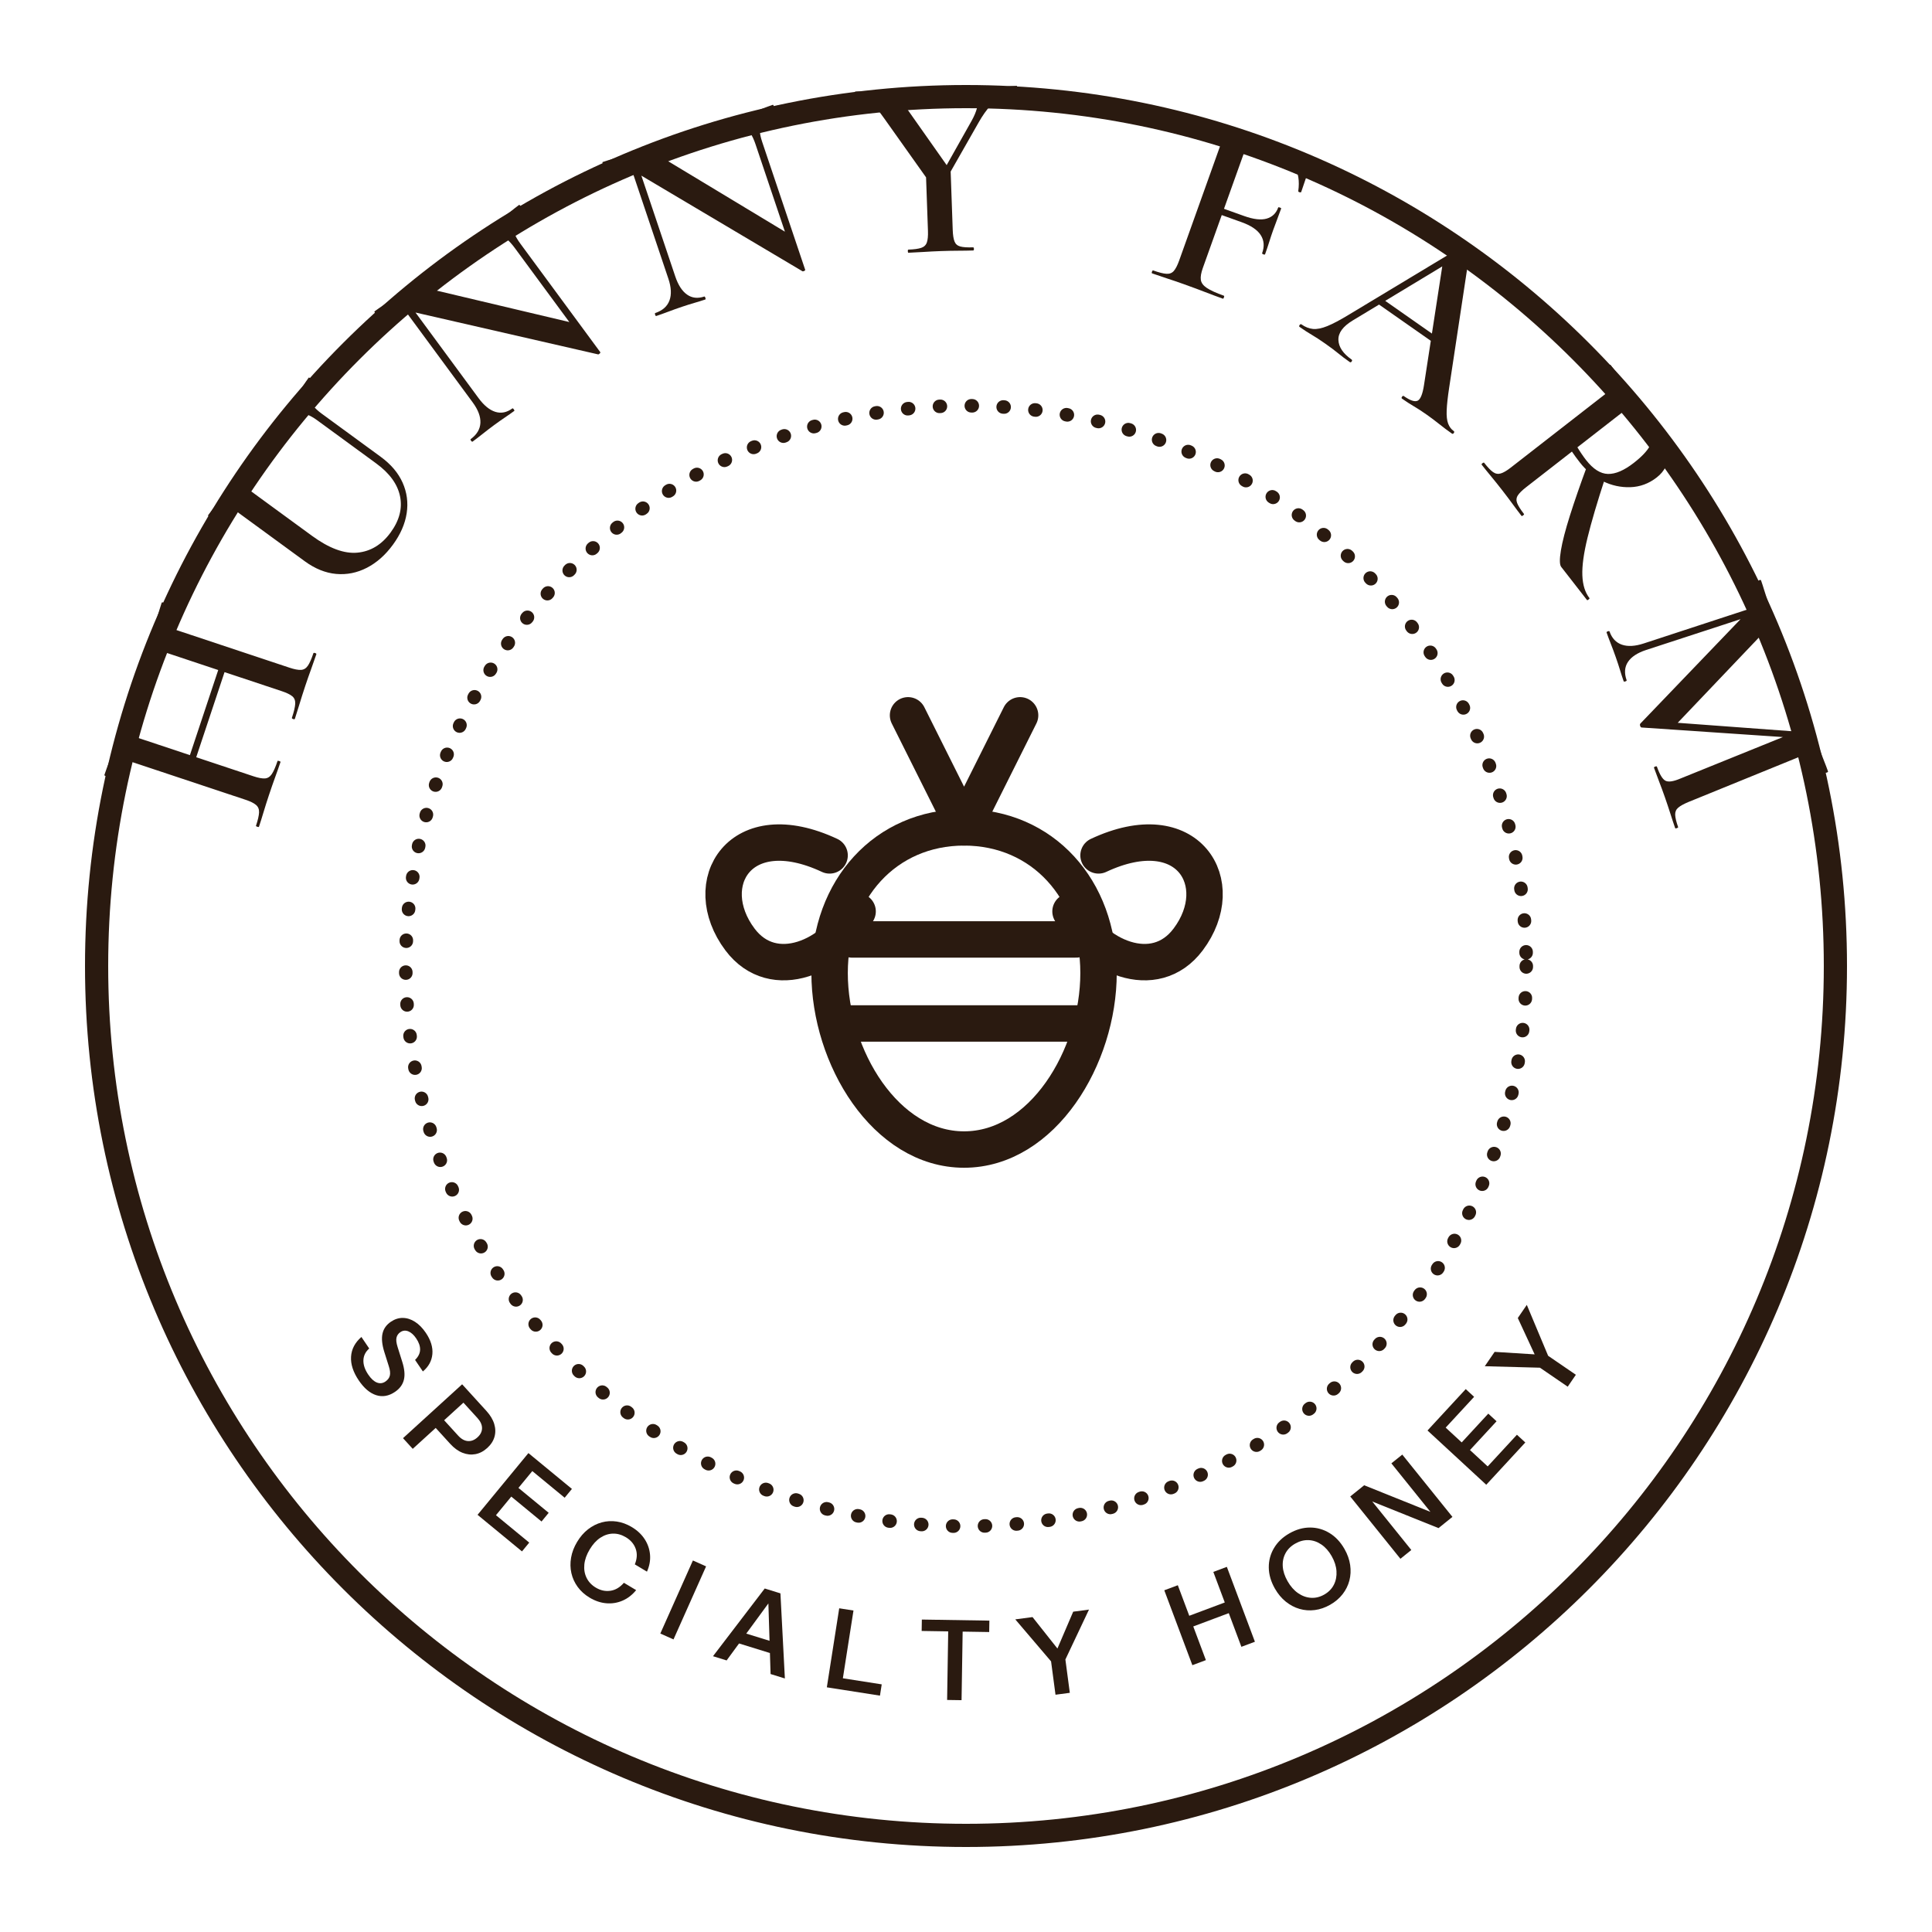
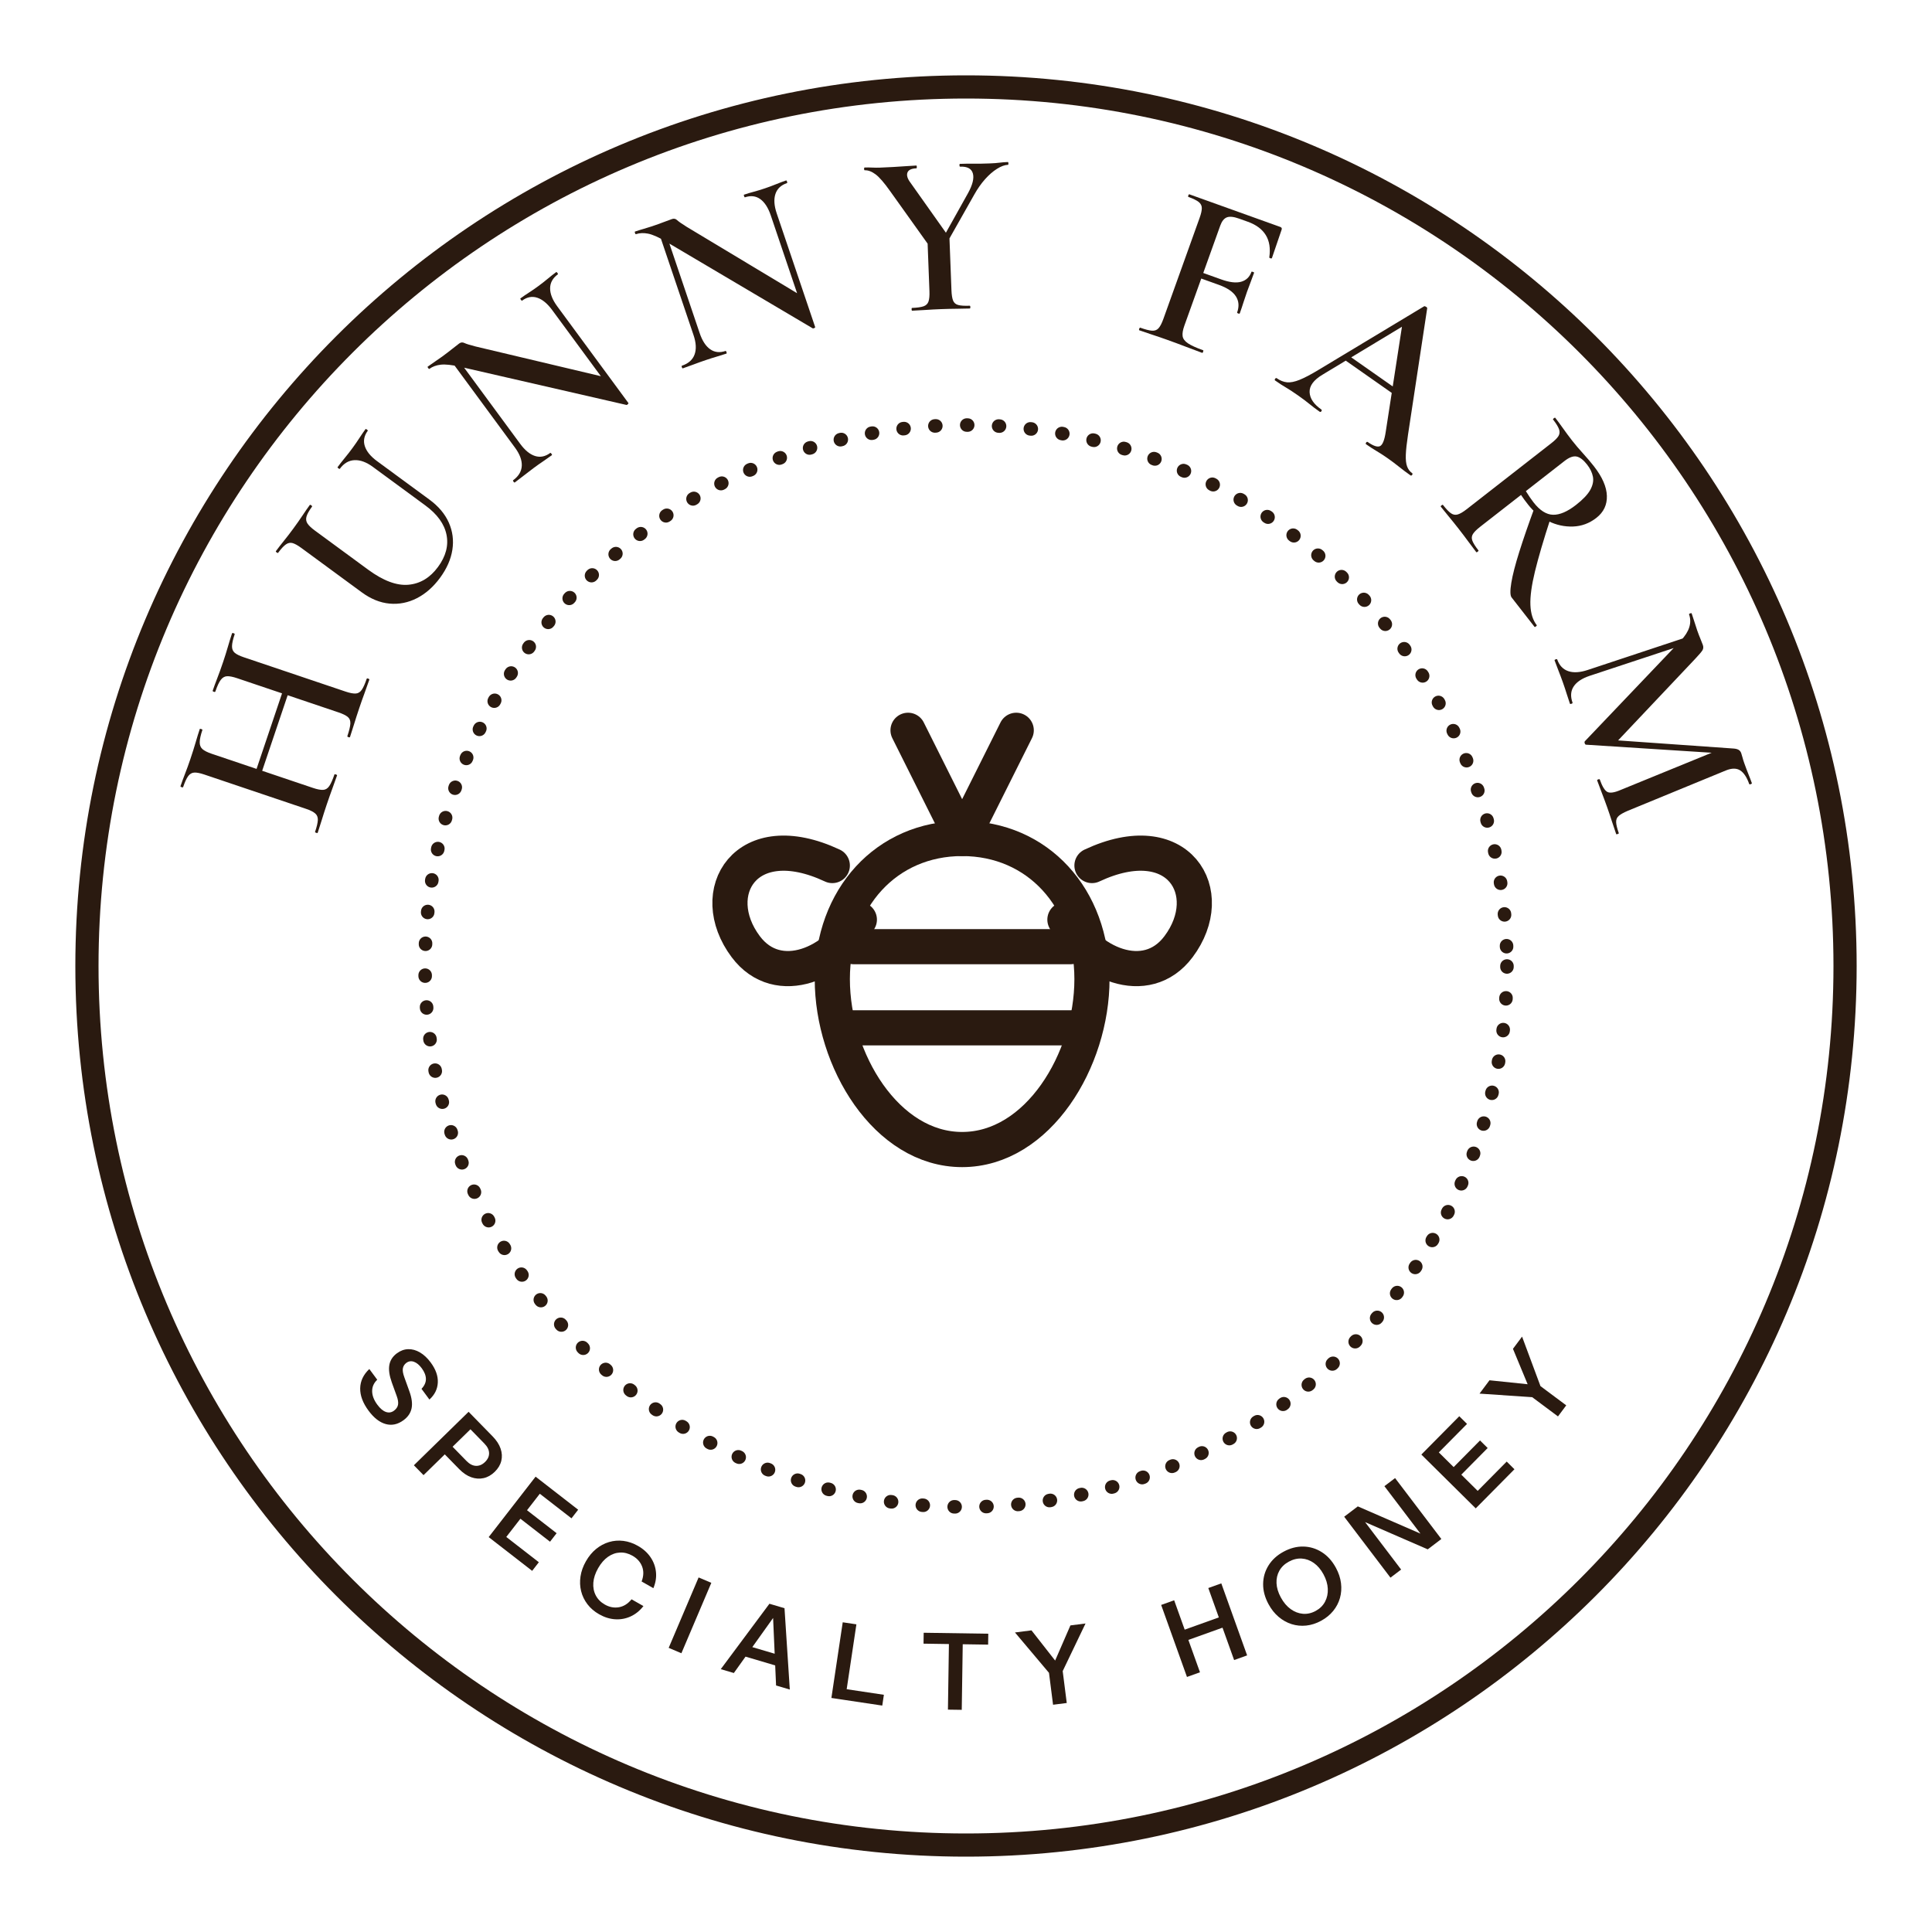
<svg xmlns="http://www.w3.org/2000/svg" viewBox="0 0 200 200" width="200" height="200">
-   <circle cx="100" cy="100" r="90" fill="none" stroke="#2A1A10" stroke-width="2.4" />
-   <circle cx="100" cy="100" r="58" fill="none" stroke="#2A1A10" stroke-width="1.4" stroke-dasharray="0.1 3.2" stroke-linecap="round" />
+   <circle cx="100" cy="100" r="91" fill="none" stroke="#2A1A10" stroke-width="2.4" />
+   <circle cx="100" cy="100" r="56" fill="none" stroke="#2A1A10" stroke-width="1.4" stroke-dasharray="0.1 3.2" stroke-linecap="round" />
  <g fill="#2A1A10">
-     <path d="M17.362 67.621Q16.619 67.374 16.186 67.392Q15.753 67.411 15.445 67.823Q15.137 68.234 14.821 69.185Q14.796 69.262 14.642 69.21Q14.488 69.159 14.514 69.082Q14.729 68.436 15.043 67.619Q15.358 66.803 15.722 65.709Q16.019 64.815 16.27 63.931Q16.522 63.048 16.736 62.403Q16.762 62.326 16.916 62.377Q17.069 62.428 17.044 62.505Q16.751 63.385 16.742 63.883Q16.733 64.381 17.054 64.655Q17.375 64.929 18.118 65.176L29.98 69.123Q30.723 69.37 31.157 69.347Q31.592 69.325 31.87 68.916Q32.148 68.508 32.441 67.628Q32.466 67.551 32.62 67.602Q32.774 67.654 32.748 67.73Q32.534 68.375 32.218 69.238Q31.903 70.1 31.605 70.994Q31.242 72.088 30.991 72.926Q30.741 73.763 30.526 74.41Q30.5 74.487 30.347 74.436Q30.193 74.384 30.218 74.308Q30.535 73.357 30.561 72.852Q30.586 72.346 30.251 72.072Q29.915 71.798 29.172 71.551ZM19.881 79.689 19.227 79.472 22.957 68.259 23.611 68.476ZM25.431 82.796 13.569 78.85Q12.826 78.603 12.405 78.629Q11.983 78.656 11.696 79.048Q11.409 79.44 11.117 80.319Q11.094 80.389 10.94 80.338Q10.786 80.286 10.809 80.217Q11.026 79.565 11.338 78.755Q11.65 77.946 11.947 77.054Q12.313 75.954 12.557 75.091Q12.801 74.229 13.026 73.556Q13.043 73.504 13.196 73.556Q13.35 73.607 13.333 73.658Q13.025 74.584 13.025 75.098Q13.024 75.612 13.356 75.898Q13.687 76.185 14.43 76.432L26.241 80.361Q26.984 80.608 27.419 80.583Q27.855 80.557 28.14 80.128Q28.424 79.699 28.73 78.781Q28.747 78.73 28.901 78.781Q29.055 78.832 29.038 78.883Q28.804 79.586 28.5 80.412Q28.197 81.238 27.831 82.339Q27.532 83.237 27.278 84.086Q27.024 84.936 26.807 85.588Q26.79 85.639 26.636 85.588Q26.482 85.537 26.499 85.486Q26.798 84.587 26.818 84.1Q26.838 83.614 26.506 83.329Q26.174 83.044 25.431 82.796Z" />
-     <path d="M32.812 43.49Q31.687 42.668 30.682 42.715Q29.676 42.763 28.975 43.722Q28.939 43.771 28.808 43.676Q28.677 43.58 28.713 43.53Q29.099 43.004 29.541 42.468Q29.982 41.932 30.463 41.275Q30.876 40.71 31.247 40.134Q31.617 39.559 31.955 39.097Q31.987 39.054 32.117 39.149Q32.248 39.245 32.216 39.289Q31.579 40.16 31.878 41.08Q32.176 41.999 33.302 42.821L39.409 47.287Q41.004 48.453 41.678 49.964Q42.352 51.476 42.099 53.132Q41.846 54.788 40.673 56.392Q39.505 57.989 37.981 58.775Q36.456 59.56 34.799 59.413Q33.142 59.265 31.541 58.094L24.525 52.965Q23.893 52.502 23.49 52.389Q23.088 52.276 22.706 52.547Q22.324 52.819 21.811 53.52Q21.767 53.58 21.636 53.484Q21.506 53.389 21.549 53.329Q21.955 52.774 22.484 52.119Q23.014 51.463 23.574 50.697Q24.162 49.892 24.628 49.186Q25.095 48.48 25.48 47.953Q25.528 47.887 25.659 47.983Q25.789 48.079 25.742 48.144Q25.228 48.846 25.103 49.292Q24.977 49.739 25.214 50.101Q25.451 50.463 26.083 50.925L32.293 55.465Q34.943 57.403 36.997 57.211Q39.051 57.018 40.432 55.129Q41.795 53.266 41.413 51.383Q41.032 49.5 38.941 47.972Z" />
-     <path d="M48.935 41.658 41.229 31.194 41.865 30.793 49.54 41.213Q50.38 42.353 51.278 42.634Q52.177 42.915 53.042 42.278Q53.092 42.241 53.188 42.372Q53.284 42.502 53.235 42.539Q52.774 42.878 52.265 43.219Q51.756 43.56 51.165 43.995Q50.549 44.449 49.984 44.899Q49.42 45.348 48.922 45.715Q48.863 45.758 48.767 45.628Q48.67 45.498 48.73 45.454Q49.686 44.749 49.731 43.774Q49.775 42.799 48.935 41.658ZM62.136 36.449Q62.179 36.508 62.087 36.593Q61.994 36.679 61.934 36.689L42.501 32.235Q41.074 31.912 40.289 32.003Q39.505 32.095 38.967 32.491Q38.918 32.527 38.822 32.397Q38.726 32.266 38.775 32.23Q39.192 31.923 39.647 31.622Q40.101 31.32 40.469 31.05Q41.12 30.57 41.636 30.157Q42.151 29.743 42.439 29.531Q42.722 29.323 43.039 29.476Q43.355 29.628 44.335 29.879L59.712 33.522ZM53.854 25.204 62.136 36.449 61.062 36.224 53.266 25.638Q52.426 24.498 51.525 24.201Q50.625 23.905 49.759 24.543Q49.716 24.575 49.62 24.444Q49.524 24.314 49.567 24.282Q50.033 23.939 50.55 23.608Q51.067 23.278 51.658 22.843Q52.221 22.428 52.744 21.992Q53.268 21.557 53.728 21.217Q53.778 21.181 53.874 21.312Q53.97 21.442 53.92 21.478Q53.033 22.132 53.024 23.098Q53.015 24.064 53.854 25.204Z" />
-     <path d="M69.19 28.852 65.047 16.534 65.776 16.346 69.902 28.612Q70.353 29.955 71.123 30.496Q71.893 31.038 72.912 30.696Q72.97 30.676 73.022 30.829Q73.073 30.983 73.015 31.003Q72.473 31.185 71.884 31.354Q71.296 31.524 70.6 31.758Q69.875 32.002 69.2 32.258Q68.525 32.513 67.939 32.71Q67.869 32.734 67.817 32.58Q67.766 32.427 67.835 32.403Q68.961 32.024 69.301 31.109Q69.642 30.194 69.19 28.852ZM83.351 27.922Q83.374 27.992 83.26 28.045Q83.146 28.097 83.086 28.089L65.941 17.914Q64.681 17.17 63.906 17.018Q63.13 16.865 62.498 17.078Q62.439 17.098 62.388 16.944Q62.336 16.791 62.394 16.771Q62.885 16.606 63.41 16.458Q63.935 16.31 64.367 16.164Q65.134 15.907 65.751 15.67Q66.369 15.434 66.708 15.32Q67.04 15.208 67.295 15.45Q67.55 15.692 68.407 16.23L81.937 24.395ZM78.899 14.686 83.351 27.922 82.397 27.38 78.206 14.919Q77.754 13.577 76.987 13.019Q76.22 12.462 75.201 12.805Q75.15 12.822 75.098 12.669Q75.047 12.515 75.098 12.498Q75.647 12.314 76.24 12.157Q76.833 12 77.529 11.766Q78.191 11.543 78.823 11.288Q79.454 11.033 79.996 10.851Q80.054 10.831 80.106 10.985Q80.157 11.138 80.099 11.158Q79.054 11.509 78.751 12.426Q78.447 13.343 78.899 14.686Z" />
-     <path d="M97.234 18.452 100.592 12.486Q101.395 11.034 101.159 10.197Q100.923 9.36 99.677 9.404Q99.603 9.407 99.598 9.245Q99.592 9.083 99.665 9.08Q100.484 9.051 101.212 9.066Q101.939 9.081 103.14 9.038Q103.815 9.015 104.232 8.959Q104.649 8.904 105.242 8.883Q105.296 8.881 105.302 9.043Q105.308 9.205 105.254 9.207Q104.677 9.227 103.966 9.673Q103.255 10.119 102.574 10.879Q101.892 11.64 101.317 12.659L97.779 18.869ZM96.115 18.711 91.519 12.237Q90.491 10.769 89.827 10.272Q89.164 9.775 88.576 9.796Q88.495 9.799 88.489 9.637Q88.484 9.475 88.565 9.472Q88.984 9.457 89.443 9.482Q89.902 9.506 90.322 9.491Q91.07 9.465 91.87 9.423Q92.67 9.381 93.382 9.329Q94.095 9.277 94.573 9.26Q94.627 9.258 94.633 9.42Q94.638 9.582 94.584 9.584Q93.713 9.615 93.54 10.079Q93.367 10.544 93.862 11.219L98.224 17.413ZM95.843 17.725 98.399 17.392 98.626 23.814Q98.654 24.597 98.811 24.996Q98.967 25.396 99.406 25.516Q99.846 25.635 100.734 25.604Q100.815 25.601 100.821 25.763Q100.826 25.925 100.745 25.928Q100.066 25.952 99.234 25.954Q98.401 25.956 97.406 25.991Q96.457 26.025 95.589 26.083Q94.722 26.14 94.043 26.164Q93.981 26.166 93.976 26.005Q93.97 25.843 94.031 25.84Q94.92 25.809 95.363 25.658Q95.806 25.508 95.948 25.097Q96.089 24.687 96.062 23.905Z" />
-     <path d="M119.268 28.301Q119.198 28.276 119.253 28.124Q119.307 27.971 119.377 27.996Q120.269 28.315 120.751 28.344Q121.234 28.373 121.517 28.044Q121.8 27.715 122.064 26.978L126.273 15.207Q126.537 14.47 126.531 14.052Q126.525 13.634 126.166 13.348Q125.807 13.062 124.97 12.763Q124.9 12.738 124.955 12.585Q125.01 12.433 125.079 12.457L135.662 16.242Q135.91 16.331 135.828 16.559L134.7 19.875Q134.679 19.933 134.542 19.905Q134.404 19.876 134.395 19.787Q134.619 18.23 133.985 17.199Q133.351 16.168 131.9 15.65L130.865 15.279Q129.934 14.947 129.445 15.136Q128.956 15.326 128.681 16.097L124.517 27.741Q124.244 28.503 124.31 28.971Q124.376 29.439 124.934 29.811Q125.492 30.183 126.699 30.614Q126.757 30.635 126.702 30.788Q126.648 30.94 126.59 30.919Q125.74 30.615 124.758 30.236Q123.777 29.856 122.493 29.397Q121.606 29.08 120.76 28.806Q119.915 28.532 119.268 28.301ZM130.657 26.208Q131.033 25.156 130.511 24.339Q129.99 23.522 128.518 22.996L125.323 21.853L125.555 21.204L128.796 22.363Q130.247 22.882 131.122 22.632Q131.996 22.382 132.32 21.479Q132.338 21.428 132.49 21.482Q132.643 21.537 132.625 21.588Q132.328 22.417 132.153 22.865Q131.979 23.314 131.802 23.808Q131.582 24.423 131.396 25.025Q131.209 25.626 130.962 26.317Q130.937 26.386 130.785 26.332Q130.632 26.277 130.657 26.208Z" />
-     <path d="M142.336 31.233 143.022 30.881 149.215 35.218 148.979 35.884ZM150.487 44.619Q150.592 44.692 150.499 44.825Q150.406 44.958 150.302 44.885Q149.65 44.428 148.981 43.894Q148.311 43.359 147.666 42.907Q146.932 42.393 146.363 42.061Q145.795 41.729 145.133 41.266Q145.045 41.204 145.138 41.071Q145.231 40.938 145.319 41Q146.317 41.699 146.759 41.478Q147.2 41.257 147.413 39.854L149.356 27.226L151.295 26.375L140.025 33.18Q138.507 34.104 138.552 35.198Q138.597 36.293 139.908 37.211Q140.019 37.289 139.926 37.421Q139.833 37.554 139.723 37.477Q139.059 37.012 138.537 36.581Q138.015 36.149 137.175 35.561Q136.337 34.974 135.798 34.663Q135.259 34.351 134.532 33.842Q134.443 33.78 134.536 33.647Q134.629 33.514 134.718 33.576Q135.315 33.995 135.921 34.053Q136.527 34.112 137.399 33.759Q138.271 33.405 139.627 32.581L151.876 25.2Q151.951 25.153 152.112 25.254Q152.273 25.355 152.238 25.453L150.012 40.166Q149.796 41.591 149.76 42.473Q149.724 43.354 149.911 43.85Q150.097 44.346 150.487 44.619Z" />
-     <path d="M161.615 58.685Q161.357 58.353 161.584 56.979Q161.812 55.604 162.518 53.371Q163.224 51.139 164.314 48.187L166.159 49.485Q164.935 53.231 164.341 55.659Q163.747 58.087 163.805 59.566Q163.862 61.045 164.539 61.915Q164.577 61.964 164.449 62.063Q164.321 62.163 164.284 62.114Q163.237 60.769 162.578 59.922Q161.919 59.076 161.615 58.685ZM171.222 43.421Q172.679 45.293 172.725 46.867Q172.77 48.44 171.497 49.431Q170.275 50.381 168.782 50.433Q167.289 50.485 165.903 49.802Q164.516 49.119 163.548 47.875Q163.339 47.606 163.116 47.307Q162.893 47.008 162.724 46.747L157.974 50.444Q157.356 50.925 157.124 51.286Q156.891 51.647 157.054 52.076Q157.217 52.505 157.763 53.206Q157.8 53.255 157.673 53.354Q157.545 53.454 157.507 53.405Q157.085 52.863 156.592 52.185Q156.098 51.507 155.482 50.715Q154.903 49.971 154.355 49.31Q153.806 48.649 153.384 48.106Q153.339 48.048 153.466 47.949Q153.594 47.849 153.639 47.907Q154.185 48.609 154.561 48.872Q154.937 49.135 155.355 49.012Q155.772 48.89 156.39 48.409L166.256 40.732Q166.874 40.251 167.094 39.895Q167.313 39.539 167.163 39.105Q167.013 38.671 166.467 37.969Q166.43 37.921 166.557 37.821Q166.685 37.722 166.723 37.77Q167.14 38.307 167.628 38.999Q168.115 39.691 168.694 40.435Q169.232 41.126 169.957 41.927Q170.683 42.728 171.222 43.421ZM169.126 47.921Q170.354 46.966 170.797 46.159Q171.239 45.353 171.101 44.633Q170.963 43.914 170.429 43.227Q169.784 42.399 169.199 42.282Q168.613 42.165 167.797 42.8L163.291 46.306Q163.487 46.633 163.733 46.993Q163.979 47.354 164.183 47.615Q165.284 49.031 166.453 49.062Q167.621 49.092 169.126 47.921Z" />
-     <path d="M170.162 66.609 182.515 62.564 182.706 63.272 170.4 67.288Q169.054 67.731 168.527 68.52Q167.999 69.31 168.388 70.417Q168.412 70.487 168.259 70.54Q168.106 70.594 168.082 70.525Q167.885 69.964 167.704 69.366Q167.523 68.767 167.266 68.035Q167 67.276 166.752 66.65Q166.504 66.025 166.313 65.478Q166.288 65.409 166.441 65.355Q166.594 65.302 166.618 65.371Q166.987 66.423 167.902 66.738Q168.817 67.052 170.162 66.609ZM173.718 85.62Q173.739 85.678 173.586 85.732Q173.433 85.785 173.413 85.727Q173.185 85.079 172.925 84.254Q172.664 83.428 172.35 82.532Q172.034 81.631 171.737 80.867Q171.441 80.103 171.22 79.475Q171.196 79.406 171.349 79.352Q171.502 79.299 171.526 79.368Q171.954 80.587 172.408 80.821Q172.862 81.056 173.933 80.603L185.396 75.965L187.535 76.501L169.961 75.312Q169.85 75.322 169.791 75.153Q169.731 74.984 169.816 74.897L181.027 63.217Q182.511 61.657 181.994 60.18Q181.969 60.111 182.122 60.057Q182.275 60.004 182.3 60.073Q182.472 60.566 182.638 61.119Q182.803 61.672 182.934 62.044Q183.136 62.623 183.318 63.058Q183.499 63.493 183.585 63.739Q183.71 64.095 183.53 64.377Q183.351 64.658 182.671 65.375L173.458 75.054L171.113 74.635L187.105 75.817Q187.492 75.845 187.705 75.972Q187.919 76.099 188.01 76.358Q188.087 76.578 188.157 76.86Q188.227 77.142 188.357 77.51Q188.628 78.283 188.838 78.802Q189.049 79.321 189.235 79.854Q189.26 79.923 189.107 79.977Q188.954 80.03 188.93 79.961Q188.511 78.768 187.877 78.363Q187.243 77.959 186.225 78.365L174.783 83.024Q174.059 83.328 173.728 83.609Q173.398 83.89 173.414 84.345Q173.431 84.8 173.718 85.62Z" />
-     <path d="M37.142 142.903Q36.269 141.614 36.341 140.443Q36.413 139.271 37.413 138.403L38.221 139.597Q37.644 140.104 37.62 140.814Q37.597 141.525 38.122 142.299Q38.556 142.94 39.018 143.12Q39.481 143.3 39.896 143.018Q40.274 142.762 40.358 142.395Q40.443 142.027 40.252 141.439L39.784 139.955Q39.429 138.816 39.595 138.059Q39.761 137.303 40.465 136.826Q41.062 136.422 41.704 136.431Q42.347 136.44 42.962 136.834Q43.576 137.228 44.079 137.97Q44.853 139.113 44.759 140.172Q44.664 141.232 43.777 141.972L42.968 140.779Q43.471 140.285 43.488 139.73Q43.506 139.174 43.084 138.552Q42.706 137.993 42.267 137.818Q41.829 137.643 41.445 137.903Q41.137 138.112 41.048 138.459Q40.96 138.806 41.16 139.444L41.636 140.959Q41.997 142.086 41.809 142.838Q41.622 143.59 40.892 144.084Q39.921 144.742 38.941 144.427Q37.961 144.112 37.142 142.903Z" />
-     <path d="M41.72 148.879 47.84 143.302 50.345 146.051Q50.956 146.722 51.163 147.41Q51.37 148.098 51.19 148.737Q51.009 149.376 50.443 149.892Q49.876 150.409 49.214 150.533Q48.551 150.656 47.88 150.392Q47.208 150.127 46.601 149.461L44.882 147.574L45.755 146.779L47.425 148.612Q47.905 149.139 48.435 149.178Q48.965 149.216 49.43 148.792Q49.895 148.369 49.9 147.846Q49.906 147.322 49.423 146.792L47.974 145.203L42.727 149.984Z" />
-     <path d="M49.437 156.814 54.701 150.423 55.855 151.373 50.591 157.765ZM49.988 157.268 50.738 156.356 54.786 159.69 54.035 160.601ZM52.325 154.43 53.065 153.53 56.8 156.606 56.059 157.506ZM54.501 151.788 55.252 150.876 59.205 154.132 58.454 155.044Z" />
-     <path d="M61.035 165.386Q60.279 164.932 59.802 164.278Q59.325 163.623 59.15 162.85Q58.974 162.076 59.118 161.248Q59.261 160.42 59.74 159.621Q60.219 158.822 60.872 158.313Q61.526 157.805 62.287 157.597Q63.048 157.39 63.847 157.509Q64.645 157.627 65.408 158.085Q66.259 158.595 66.74 159.34Q67.221 160.084 67.292 160.953Q67.363 161.823 66.973 162.697L65.717 161.944Q66.071 161.07 65.807 160.329Q65.543 159.588 64.791 159.136Q64.136 158.744 63.452 158.76Q62.767 158.777 62.145 159.188Q61.523 159.599 61.046 160.395Q60.565 161.197 60.491 161.955Q60.416 162.713 60.722 163.336Q61.027 163.96 61.678 164.35Q62.411 164.789 63.192 164.676Q63.973 164.563 64.585 163.849L65.854 164.609Q65.246 165.354 64.443 165.699Q63.639 166.044 62.761 165.969Q61.883 165.894 61.035 165.386Z" />
-     <path d="M68.356 169.103 71.729 161.541 73.094 162.15 69.721 169.712Z" />
-     <path d="M73.809 171.45 79.165 164.441 80.395 164.822 75.219 171.887ZM79.77 173.296 79.498 164.544 80.79 164.944 81.25 173.754ZM76.272 168.806 80.608 170.148 80.254 171.291 75.919 169.949Z" />
-     <path d="M85.594 174.67 86.875 166.49 88.352 166.721 87.071 174.901ZM86.298 174.78 86.481 173.614 91.275 174.365 91.093 175.532Z" />
-     <path d="M98.045 175.979 98.158 168.88 95.41 168.836 95.429 167.656 102.42 167.767 102.401 168.948 99.653 168.904 99.54 176.002Z" />
-     <path d="M109.265 175.437 108.807 171.986 105.101 167.637 106.887 167.4 109.958 171.277 109.152 171.384 111.097 166.841 112.731 166.624 110.289 171.79 110.747 175.24Z" />
-     <path d="M123.433 172.38 120.527 164.626 121.927 164.102 124.833 171.855ZM128.508 170.478 125.603 162.724 127.003 162.2 129.908 169.953ZM122.38 167.539 127.42 165.65 127.834 166.756 122.794 168.644Z" />
-     <path d="M137.701 166.122Q136.918 166.568 136.106 166.672Q135.293 166.776 134.527 166.553Q133.76 166.33 133.103 165.801Q132.445 165.271 131.976 164.448Q131.356 163.359 131.344 162.271Q131.333 161.184 131.883 160.256Q132.433 159.329 133.476 158.735Q134.538 158.129 135.613 158.13Q136.688 158.13 137.623 158.696Q138.559 159.261 139.182 160.353Q139.647 161.169 139.768 162.005Q139.889 162.84 139.689 163.612Q139.489 164.383 138.985 165.03Q138.48 165.678 137.701 166.122ZM137.087 165.069Q137.763 164.683 138.083 164.049Q138.403 163.414 138.352 162.644Q138.302 161.874 137.852 161.085Q137.407 160.306 136.785 159.884Q136.163 159.462 135.464 159.433Q134.766 159.403 134.08 159.794Q133.4 160.181 133.072 160.797Q132.743 161.412 132.791 162.155Q132.839 162.897 133.289 163.686Q133.745 164.486 134.376 164.922Q135.007 165.359 135.712 165.405Q136.418 165.45 137.087 165.069Z" />
-     <path d="M144.97 161.365 139.777 154.915 141.219 153.754 148.878 156.83 148.612 157.172 144.035 151.487 145.164 150.579 150.356 157.028 148.914 158.189 141.255 155.113 141.521 154.771 146.099 160.456Z" />
-     <path d="M153.857 153.701 147.775 148.084 148.789 146.985 154.872 152.603ZM154.341 153.178 153.474 152.377 157.032 148.524 157.899 149.325ZM151.641 150.684 150.784 149.893 154.067 146.339 154.923 147.13ZM149.126 148.361 148.258 147.56 151.733 143.798 152.6 144.599Z" />
-     <path d="M162.289 143.55 159.417 141.584 153.705 141.431 154.723 139.945 159.659 140.253 159.2 140.924 157.122 136.44 158.054 135.08 160.262 140.35 163.134 142.316Z" />
+     <path d="M24.556 70.21Q23.896 69.987 23.512 70.002Q23.127 70.017 22.852 70.382Q22.577 70.747 22.292 71.59Q22.269 71.659 22.133 71.613Q21.996 71.567 22.019 71.498Q22.213 70.924 22.495 70.2Q22.777 69.475 23.105 68.504Q23.373 67.711 23.599 66.926Q23.826 66.142 24.019 65.569Q24.042 65.501 24.178 65.547Q24.315 65.593 24.292 65.661Q24.028 66.442 24.018 66.885Q24.008 67.327 24.293 67.572Q24.578 67.817 25.237 68.039L35.767 71.59Q36.426 71.813 36.812 71.794Q37.198 71.776 37.447 71.413Q37.696 71.051 37.959 70.271Q37.982 70.202 38.119 70.248Q38.255 70.294 38.232 70.363Q38.039 70.935 37.756 71.7Q37.472 72.466 37.205 73.259Q36.877 74.23 36.652 74.974Q36.426 75.718 36.233 76.292Q36.21 76.36 36.073 76.314Q35.937 76.268 35.96 76.2Q36.244 75.356 36.269 74.907Q36.294 74.458 35.997 74.213Q35.699 73.968 35.04 73.746ZM26.751 80.946 26.171 80.75 29.527 70.797 30.108 70.993ZM31.673 83.728 21.144 80.177Q20.484 79.955 20.11 79.977Q19.735 79.999 19.478 80.347Q19.222 80.694 18.959 81.474Q18.938 81.536 18.802 81.49Q18.665 81.444 18.686 81.382Q18.881 80.803 19.161 80.085Q19.442 79.367 19.708 78.575Q20.038 77.598 20.258 76.833Q20.478 76.067 20.68 75.469Q20.695 75.424 20.832 75.47Q20.968 75.516 20.953 75.561Q20.676 76.383 20.674 76.84Q20.671 77.297 20.965 77.553Q21.259 77.808 21.918 78.031L32.402 81.566Q33.062 81.789 33.449 81.767Q33.836 81.746 34.091 81.366Q34.346 80.986 34.621 80.171Q34.636 80.125 34.772 80.171Q34.909 80.217 34.894 80.263Q34.683 80.887 34.41 81.62Q34.138 82.353 33.808 83.33Q33.54 84.127 33.311 84.881Q33.081 85.636 32.886 86.215Q32.871 86.26 32.734 86.214Q32.598 86.168 32.613 86.123Q32.883 85.324 32.902 84.892Q32.921 84.46 32.627 84.205Q32.333 83.95 31.673 83.728Z" />
+     <path d="M38.593 48.328Q37.594 47.595 36.7 47.635Q35.806 47.675 35.181 48.527Q35.149 48.571 35.033 48.485Q34.917 48.4 34.949 48.356Q35.292 47.888 35.686 47.413Q36.08 46.938 36.509 46.354Q36.876 45.853 37.207 45.342Q37.538 44.831 37.838 44.422Q37.867 44.383 37.983 44.468Q38.099 44.553 38.071 44.592Q37.502 45.366 37.766 46.183Q38.03 47.001 39.029 47.734L44.449 51.715Q45.865 52.755 46.461 54.099Q47.057 55.444 46.829 56.916Q46.601 58.387 45.556 59.811Q44.515 61.229 43.158 61.924Q41.801 62.619 40.328 62.485Q38.856 62.351 37.435 61.307L31.208 56.734Q30.647 56.322 30.29 56.221Q29.932 56.12 29.592 56.36Q29.252 56.6 28.794 57.223Q28.756 57.276 28.64 57.191Q28.523 57.105 28.562 57.053Q28.924 56.56 29.396 55.979Q29.868 55.397 30.367 54.716Q30.891 54.003 31.307 53.376Q31.723 52.749 32.066 52.281Q32.109 52.223 32.225 52.308Q32.341 52.393 32.299 52.451Q31.841 53.074 31.729 53.471Q31.616 53.868 31.826 54.19Q32.036 54.512 32.597 54.924L38.108 58.971Q40.461 60.699 42.287 60.532Q44.113 60.365 45.344 58.688Q46.558 57.035 46.223 55.36Q45.888 53.686 44.032 52.323Z" />
+     <path d="M53.309 46.336 46.461 37.033 47.027 36.676 53.846 45.941Q54.592 46.955 55.391 47.205Q56.189 47.455 56.959 46.888Q57.003 46.856 57.088 46.972Q57.174 47.088 57.13 47.12Q56.721 47.421 56.268 47.725Q55.816 48.028 55.29 48.414Q54.742 48.818 54.24 49.217Q53.738 49.616 53.295 49.942Q53.243 49.981 53.157 49.865Q53.072 49.749 53.125 49.71Q53.975 49.084 54.015 48.217Q54.055 47.35 53.309 46.336ZM65.044 41.71Q65.083 41.762 65 41.838Q64.918 41.914 64.865 41.923L47.592 37.959Q46.324 37.671 45.626 37.752Q44.929 37.833 44.451 38.185Q44.407 38.217 44.321 38.101Q44.236 37.985 44.28 37.953Q44.651 37.68 45.055 37.412Q45.459 37.145 45.786 36.904Q46.365 36.478 46.823 36.111Q47.282 35.744 47.538 35.555Q47.789 35.37 48.07 35.506Q48.352 35.642 49.223 35.865L62.89 39.107ZM57.686 31.712 65.044 41.71 64.09 41.51 57.162 32.097Q56.416 31.084 55.616 30.82Q54.816 30.556 54.046 31.123Q54.007 31.151 53.922 31.035Q53.836 30.92 53.875 30.891Q54.29 30.586 54.749 30.292Q55.209 29.999 55.734 29.612Q56.235 29.244 56.7 28.857Q57.165 28.469 57.575 28.168Q57.619 28.136 57.704 28.252Q57.789 28.368 57.745 28.4Q56.956 28.981 56.948 29.84Q56.94 30.698 57.686 31.712Z" />
+     <path d="M71.797 34.697 68.096 23.754 68.744 23.586 72.429 34.483Q72.833 35.676 73.518 36.156Q74.203 36.637 75.108 36.331Q75.16 36.313 75.206 36.45Q75.252 36.586 75.2 36.604Q74.719 36.766 74.196 36.918Q73.672 37.07 73.055 37.279Q72.41 37.497 71.811 37.725Q71.211 37.953 70.69 38.129Q70.628 38.15 70.582 38.013Q70.536 37.877 70.598 37.856Q71.598 37.518 71.899 36.704Q72.2 35.89 71.797 34.697ZM84.383 33.85Q84.404 33.912 84.302 33.959Q84.201 34.006 84.148 33.999L68.893 24.98Q67.772 24.32 67.082 24.186Q66.393 24.052 65.831 24.242Q65.779 24.259 65.733 24.123Q65.687 23.986 65.739 23.969Q66.175 23.821 66.641 23.689Q67.107 23.557 67.492 23.427Q68.172 23.196 68.721 22.986Q69.269 22.775 69.571 22.673Q69.866 22.573 70.093 22.788Q70.32 23.002 71.082 23.479L83.121 30.717ZM80.406 22.091 84.383 33.85 83.535 33.37 79.791 22.299Q79.387 21.107 78.705 20.613Q78.022 20.119 77.117 20.425Q77.071 20.44 77.025 20.304Q76.979 20.168 77.024 20.152Q77.512 19.987 78.039 19.847Q78.566 19.707 79.184 19.498Q79.773 19.299 80.334 19.071Q80.894 18.843 81.376 18.68Q81.428 18.663 81.474 18.799Q81.52 18.936 81.468 18.953Q80.54 19.267 80.271 20.083Q80.003 20.899 80.406 22.091Z" />
+     <path d="M97.244 25.3 100.213 19.988Q100.923 18.695 100.711 17.952Q100.499 17.208 99.392 17.251Q99.326 17.253 99.321 17.109Q99.315 16.965 99.381 16.963Q100.109 16.935 100.755 16.946Q101.402 16.958 102.469 16.917Q103.069 16.894 103.439 16.844Q103.81 16.794 104.337 16.773Q104.385 16.772 104.391 16.915Q104.396 17.059 104.348 17.061Q103.836 17.081 103.205 17.479Q102.574 17.877 101.97 18.555Q101.367 19.232 100.858 20.14L97.729 25.669ZM96.249 25.533 92.148 19.79Q91.23 18.488 90.639 18.048Q90.048 17.608 89.525 17.628Q89.453 17.631 89.448 17.487Q89.442 17.343 89.514 17.34Q89.887 17.326 90.295 17.347Q90.704 17.367 91.077 17.353Q91.742 17.327 92.452 17.288Q93.163 17.249 93.796 17.201Q94.43 17.152 94.855 17.136Q94.903 17.134 94.908 17.278Q94.914 17.422 94.866 17.424Q94.091 17.454 93.938 17.867Q93.786 18.281 94.228 18.879L98.121 24.374ZM96.006 24.658 98.277 24.355 98.495 30.062Q98.522 30.758 98.662 31.113Q98.803 31.468 99.193 31.573Q99.584 31.678 100.374 31.648Q100.446 31.645 100.451 31.789Q100.457 31.933 100.385 31.936Q99.781 31.959 99.041 31.963Q98.301 31.967 97.416 32.001Q96.573 32.033 95.802 32.087Q95.031 32.14 94.427 32.163Q94.373 32.166 94.367 32.022Q94.362 31.878 94.416 31.876Q95.206 31.845 95.6 31.71Q95.993 31.575 96.118 31.21Q96.243 30.845 96.216 30.15Z" />
+     <path d="M117.943 34.193Q117.881 34.171 117.93 34.036Q117.979 33.9 118.04 33.922Q118.833 34.207 119.262 34.233Q119.691 34.26 119.943 33.967Q120.195 33.675 120.43 33.02L124.182 22.561Q124.417 21.906 124.412 21.535Q124.408 21.163 124.089 20.908Q123.769 20.654 123.026 20.387Q122.964 20.365 123.013 20.229Q123.061 20.094 123.123 20.116L132.527 23.49Q132.747 23.569 132.674 23.772L131.668 26.718Q131.65 26.769 131.528 26.744Q131.406 26.719 131.397 26.639Q131.598 25.256 131.035 24.339Q130.472 23.422 129.184 22.959L128.263 22.629Q127.437 22.333 127.002 22.501Q126.567 22.67 126.321 23.354L122.609 33.7Q122.366 34.378 122.424 34.794Q122.483 35.21 122.978 35.541Q123.474 35.872 124.547 36.257Q124.598 36.275 124.549 36.411Q124.501 36.546 124.449 36.528Q123.694 36.257 122.822 35.918Q121.95 35.58 120.809 35.171Q120.02 34.888 119.269 34.644Q118.518 34.4 117.943 34.193ZM128.069 32.344Q128.404 31.409 127.941 30.682Q127.478 29.955 126.17 29.486L123.332 28.468L123.538 27.891L126.418 28.924Q127.707 29.387 128.485 29.166Q129.263 28.944 129.551 28.141Q129.567 28.096 129.703 28.145Q129.838 28.193 129.822 28.238Q129.558 28.975 129.402 29.374Q129.246 29.772 129.089 30.211Q128.893 30.758 128.726 31.292Q128.56 31.827 128.34 32.441Q128.318 32.502 128.182 32.454Q128.047 32.405 128.069 32.344Z" />
+     <path d="M138.935 37.071 139.546 36.759 145.049 40.616 144.839 41.209ZM146.176 48.974Q146.269 49.039 146.186 49.157Q146.103 49.274 146.011 49.209Q145.432 48.804 144.837 48.328Q144.242 47.852 143.669 47.451Q143.017 46.994 142.511 46.698Q142.006 46.402 141.418 45.99Q141.34 45.935 141.422 45.817Q141.505 45.699 141.583 45.755Q142.47 46.376 142.863 46.18Q143.256 45.984 143.445 44.737L145.177 33.513L146.901 32.757L136.881 38.801Q135.531 39.621 135.57 40.595Q135.61 41.568 136.775 42.384Q136.874 42.453 136.791 42.571Q136.708 42.689 136.61 42.62Q136.021 42.207 135.557 41.823Q135.093 41.44 134.346 40.916Q133.601 40.394 133.123 40.117Q132.644 39.84 131.998 39.387Q131.919 39.332 132.002 39.214Q132.084 39.096 132.163 39.151Q132.693 39.523 133.232 39.576Q133.771 39.628 134.546 39.314Q135.322 39 136.527 38.269L147.418 31.712Q147.485 31.671 147.628 31.761Q147.771 31.851 147.739 31.938L145.755 45.015Q145.563 46.282 145.53 47.065Q145.498 47.849 145.664 48.29Q145.829 48.73 146.176 48.974Z" />
+     <path d="M156.48 61.847Q156.25 61.552 156.451 60.33Q156.652 59.108 157.277 57.123Q157.902 55.138 158.868 52.513L160.51 53.665Q159.425 56.996 158.899 59.155Q158.374 61.314 158.427 62.628Q158.48 63.943 159.082 64.716Q159.116 64.759 159.002 64.847Q158.889 64.936 158.855 64.893Q157.924 63.698 157.337 62.946Q156.751 62.194 156.48 61.847ZM165.004 48.269Q166.301 49.932 166.343 51.331Q166.385 52.729 165.255 53.611Q164.169 54.457 162.842 54.505Q161.515 54.552 160.282 53.946Q159.049 53.341 158.187 52.236Q158.001 51.997 157.802 51.732Q157.604 51.466 157.454 51.235L153.235 54.525Q152.686 54.953 152.48 55.275Q152.274 55.596 152.419 55.977Q152.564 56.358 153.05 56.981Q153.084 57.024 152.97 57.113Q152.856 57.201 152.823 57.158Q152.447 56.677 152.008 56.074Q151.569 55.472 151.02 54.769Q150.505 54.108 150.017 53.521Q149.528 52.934 149.152 52.452Q149.112 52.4 149.226 52.312Q149.339 52.223 149.38 52.275Q149.865 52.898 150.2 53.132Q150.534 53.365 150.905 53.256Q151.276 53.146 151.825 52.718L160.587 45.884Q161.136 45.456 161.331 45.14Q161.525 44.823 161.392 44.437Q161.258 44.051 160.772 43.428Q160.738 43.385 160.852 43.297Q160.966 43.208 160.999 43.251Q161.371 43.728 161.805 44.342Q162.238 44.957 162.753 45.618Q163.232 46.232 163.878 46.943Q164.524 47.654 165.004 48.269ZM163.146 52.272Q164.236 51.421 164.629 50.704Q165.021 49.986 164.898 49.347Q164.774 48.708 164.299 48.098Q163.724 47.362 163.204 47.259Q162.684 47.156 161.959 47.721L157.957 50.842Q158.131 51.132 158.351 51.452Q158.57 51.773 158.751 52.005Q159.732 53.262 160.77 53.288Q161.809 53.314 163.146 52.272Z" />
+     <path d="M164.355 69.356 175.322 65.721 175.494 66.349 164.568 69.958Q163.374 70.356 162.908 71.059Q162.441 71.763 162.79 72.746Q162.812 72.808 162.676 72.856Q162.54 72.904 162.518 72.842Q162.342 72.345 162.179 71.813Q162.016 71.282 161.786 70.632Q161.546 69.958 161.324 69.403Q161.102 68.848 160.93 68.362Q160.908 68.301 161.044 68.253Q161.179 68.205 161.201 68.266Q161.532 69.2 162.346 69.477Q163.16 69.754 164.355 69.356ZM167.576 86.243Q167.594 86.294 167.459 86.342Q167.323 86.39 167.305 86.339Q167.101 85.763 166.866 85.031Q166.632 84.298 166.35 83.502Q166.066 82.703 165.8 82.024Q165.534 81.346 165.336 80.789Q165.315 80.727 165.45 80.679Q165.586 80.631 165.608 80.692Q165.991 81.774 166.396 81.981Q166.801 82.189 167.751 81.782L177.926 77.623L179.829 78.093L164.204 77.092Q164.105 77.101 164.052 76.951Q163.999 76.801 164.073 76.724L174.002 66.306Q175.317 64.914 174.852 63.604Q174.83 63.542 174.966 63.494Q175.101 63.446 175.123 63.507Q175.278 63.945 175.427 64.436Q175.576 64.927 175.693 65.258Q175.875 65.771 176.038 66.158Q176.2 66.544 176.277 66.762Q176.39 67.078 176.231 67.329Q176.072 67.58 175.47 68.219L167.311 76.852L165.226 76.486L179.444 77.487Q179.788 77.51 179.978 77.622Q180.169 77.735 180.25 77.965Q180.319 78.16 180.383 78.41Q180.446 78.661 180.562 78.988Q180.806 79.674 180.994 80.135Q181.183 80.595 181.351 81.068Q181.373 81.13 181.237 81.178Q181.101 81.226 181.079 81.164Q180.704 80.105 180.139 79.748Q179.574 79.39 178.67 79.754L168.514 83.932Q167.872 84.204 167.579 84.455Q167.286 84.706 167.302 85.11Q167.318 85.514 167.576 86.243Z" />
+     <path d="M38.15 146.031Q37.265 144.834 37.287 143.711Q37.31 142.589 38.232 141.72L39.052 142.829Q38.519 143.336 38.525 144.016Q38.531 144.696 39.062 145.415Q39.503 146.011 39.952 146.165Q40.4 146.318 40.787 146.033Q41.138 145.773 41.204 145.419Q41.27 145.064 41.065 144.509L40.559 143.11Q40.175 142.035 40.304 141.306Q40.433 140.576 41.087 140.093Q41.641 139.683 42.256 139.666Q42.871 139.649 43.473 140.002Q44.076 140.354 44.586 141.044Q45.371 142.106 45.322 143.122Q45.273 144.139 44.454 144.881L43.634 143.772Q44.096 143.281 44.091 142.749Q44.085 142.217 43.658 141.639Q43.274 141.12 42.848 140.97Q42.423 140.82 42.066 141.083Q41.78 141.295 41.709 141.63Q41.637 141.966 41.854 142.567L42.369 143.997Q42.757 145.059 42.608 145.785Q42.458 146.511 41.78 147.013Q40.878 147.68 39.929 147.417Q38.98 147.154 38.15 146.031Z" />
+     <path d="M42.845 151.684 48.509 146.148 50.995 148.691Q51.602 149.313 51.823 149.964Q52.044 150.614 51.893 151.231Q51.742 151.848 51.217 152.36Q50.693 152.873 50.064 153.014Q49.435 153.154 48.784 152.924Q48.133 152.693 47.531 152.077L45.824 150.331L46.632 149.541L48.29 151.238Q48.766 151.726 49.274 151.744Q49.782 151.763 50.212 151.343Q50.642 150.922 50.63 150.422Q50.618 149.921 50.138 149.431L48.701 147.96L43.844 152.706Z" />
+     <path d="M50.588 159.12 55.444 152.863 56.574 153.74 51.717 159.997ZM51.126 159.538 51.819 158.646 55.781 161.722 55.089 162.614ZM53.282 156.76 53.966 155.88 57.621 158.717 56.938 159.598ZM55.29 154.174 55.983 153.282 59.852 156.285 59.16 157.177Z" />
+     <path d="M62.017 167.106Q61.284 166.689 60.814 166.073Q60.344 165.458 60.159 164.722Q59.975 163.986 60.094 163.191Q60.213 162.396 60.654 161.622Q61.095 160.848 61.709 160.347Q62.323 159.846 63.047 159.632Q63.77 159.417 64.536 159.513Q65.302 159.61 66.041 160.031Q66.866 160.5 67.342 161.202Q67.819 161.903 67.905 162.733Q67.992 163.563 67.637 164.408L66.42 163.715Q66.74 162.872 66.472 162.168Q66.203 161.465 65.474 161.049Q64.839 160.688 64.185 160.719Q63.531 160.749 62.945 161.156Q62.359 161.563 61.92 162.334Q61.477 163.111 61.422 163.838Q61.367 164.564 61.673 165.153Q61.979 165.743 62.61 166.102Q63.32 166.507 64.064 166.382Q64.808 166.257 65.378 165.56L66.608 166.26Q66.043 166.985 65.282 167.333Q64.521 167.68 63.68 167.627Q62.839 167.574 62.017 167.106Z" />
+     <path d="M69.222 170.585 72.32 163.296 73.636 163.855 70.538 171.144Z" />
+     <path d="M74.614 172.79 79.65 166.02 80.832 166.369 75.968 173.19ZM80.339 174.482 79.97 166.114 81.212 166.481 81.76 174.901ZM76.938 170.231 81.102 171.461 80.777 172.558 76.614 171.328Z" />
+     <path d="M86.066 175.772 87.239 167.939 88.654 168.151 87.481 175.984ZM86.741 175.873 86.908 174.756 91.499 175.444 91.332 176.561Z" />
+     <path d="M98.13 176.981 98.232 170.191 95.603 170.151 95.62 169.022 102.307 169.122 102.291 170.252 99.662 170.212 99.56 177.002Z" />
+     <path d="M109.012 176.474 108.591 173.171 105.069 168.992 106.779 168.774 109.696 172.499 108.925 172.597 110.809 168.262 112.373 168.063 110.01 172.991 110.43 176.294Z" />
+     <path d="M122.875 173.598 120.203 166.143 121.549 165.66 124.222 173.115ZM127.756 171.848 125.083 164.393 126.429 163.91 129.102 171.365ZM121.935 168.953 126.781 167.216 127.162 168.279 122.316 170.016Z" />
+     <path d="M136.759 167.784Q136.002 168.195 135.223 168.278Q134.444 168.36 133.715 168.132Q132.986 167.903 132.368 167.383Q131.751 166.863 131.319 166.067Q130.747 165.013 130.759 163.973Q130.77 162.932 131.315 162.057Q131.86 161.181 132.869 160.634Q133.897 160.076 134.925 160.099Q135.953 160.121 136.836 160.681Q137.719 161.24 138.293 162.298Q138.721 163.087 138.82 163.889Q138.919 164.69 138.712 165.424Q138.505 166.158 138.009 166.767Q137.513 167.375 136.759 167.784ZM136.194 166.765Q136.848 166.41 137.167 165.809Q137.486 165.209 137.453 164.472Q137.42 163.734 137.006 162.971Q136.597 162.216 136.01 161.8Q135.424 161.384 134.756 161.342Q134.089 161.299 133.425 161.659Q132.767 162.016 132.441 162.597Q132.114 163.179 132.145 163.89Q132.176 164.601 132.59 165.365Q133.01 166.139 133.604 166.569Q134.198 167 134.872 167.058Q135.546 167.116 136.194 166.765Z" />
+     <path d="M143.94 163.318 139.15 157.011 140.56 155.94 147.8 159.088 147.536 159.408 143.314 153.848 144.418 153.01 149.208 159.317 147.798 160.388 140.558 157.24 140.822 156.92 145.044 162.48Z" />
+     <path d="M152.767 156.146 147.138 150.575 148.144 149.558 153.773 155.13ZM153.247 155.662 152.444 154.867 155.973 151.302 156.775 152.097ZM150.748 153.188 149.955 152.404 153.211 149.115 154.003 149.899ZM148.42 150.884 147.618 150.09 151.064 146.608 151.867 147.403Z" />
+     <path d="M161.282 146.627 158.613 144.636 153.16 144.267 154.191 142.886 158.896 143.374 158.431 143.997 156.621 139.63 157.564 138.367 159.469 143.49 162.137 145.481Z" />
  </g>
-   <g transform="translate(65 61) scale(2.9)" fill="none" stroke="#2A1A10" stroke-width="1.3" stroke-linecap="round" stroke-linejoin="round">
+   <g transform="translate(66 63) scale(2.8)" fill="none" stroke="#2A1A10" stroke-width="1.3" stroke-linecap="round" stroke-linejoin="round">
    <path d="M12 8.5c2.8 0 4.8 2.2 4.8 5.2S14.8 20 12 20s-4.8-3.3-4.8-6.3S9.2 8.5 12 8.5z" />
    <path d="M8 12.5h8M7.6 15.5h8.8" />
    <path d="M10 4.5l2 4 2-4" />
    <path d="M7.2 9.5C4 8 2.5 10.5 4 12.5c1.2 1.6 3.4.6 4.2-1" />
    <path d="M16.8 9.5c3.2-1.5 4.7 1 3.2 3-1.2 1.6-3.4.6-4.2-1" />
  </g>
</svg>
